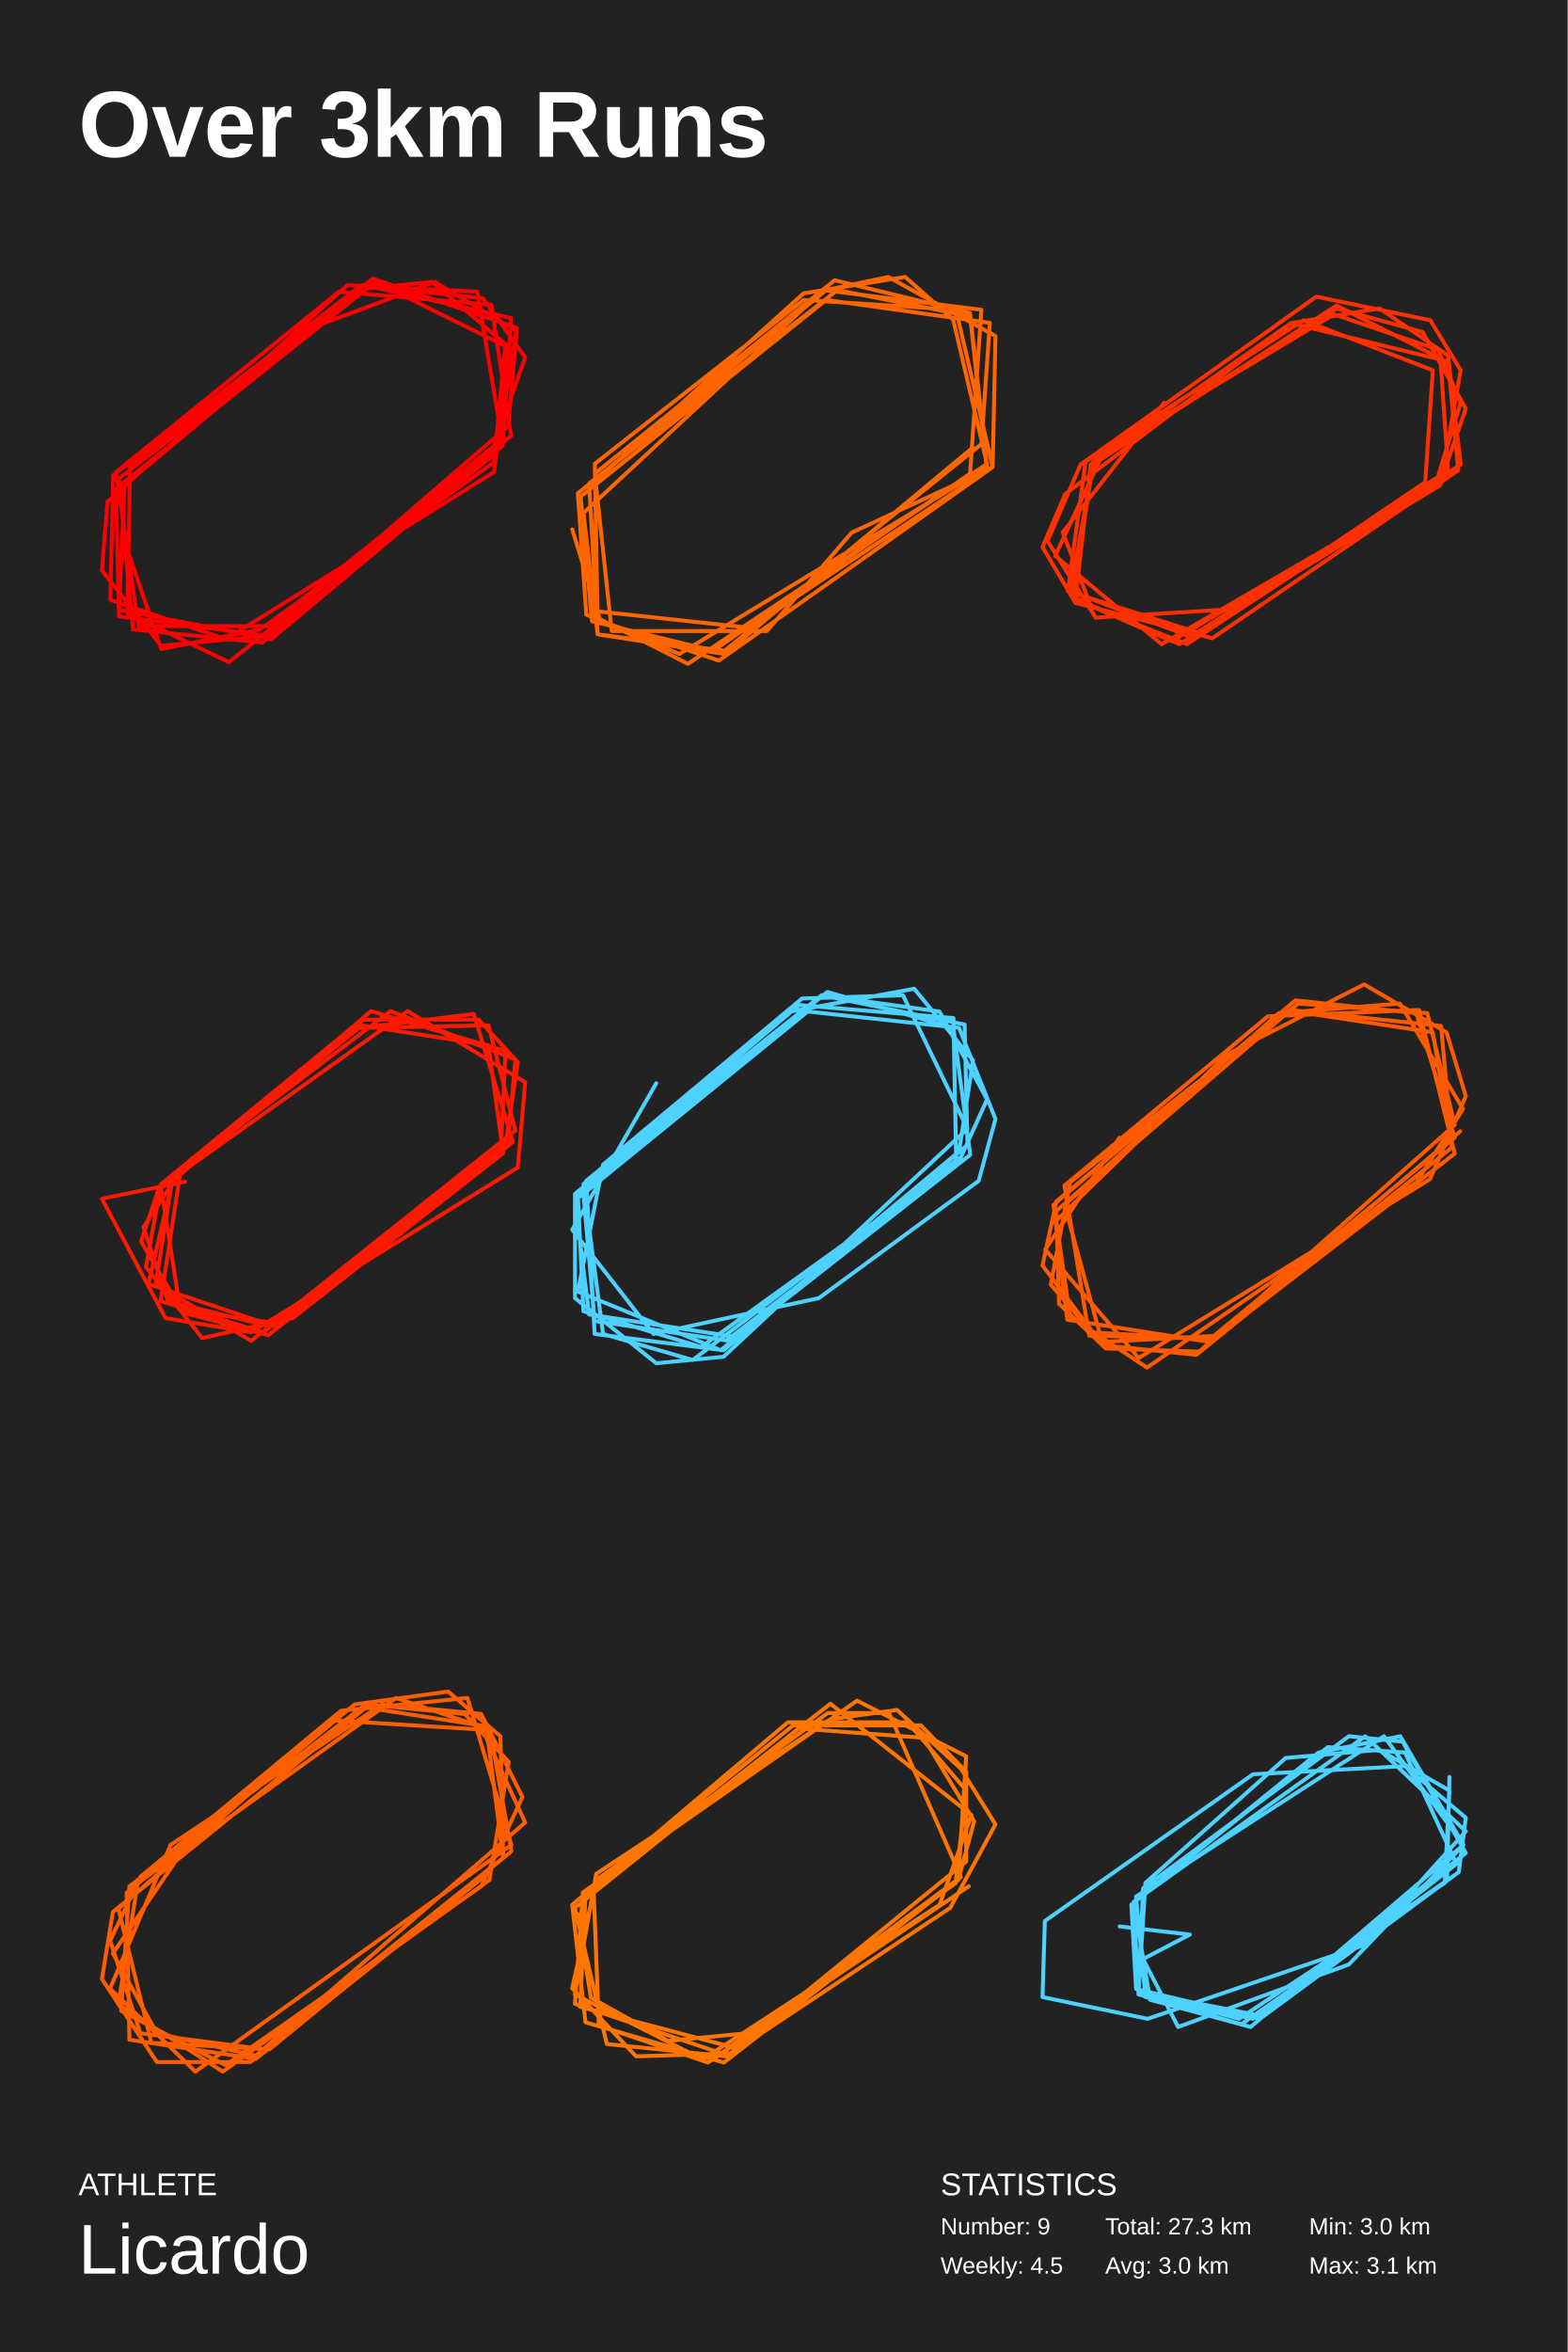
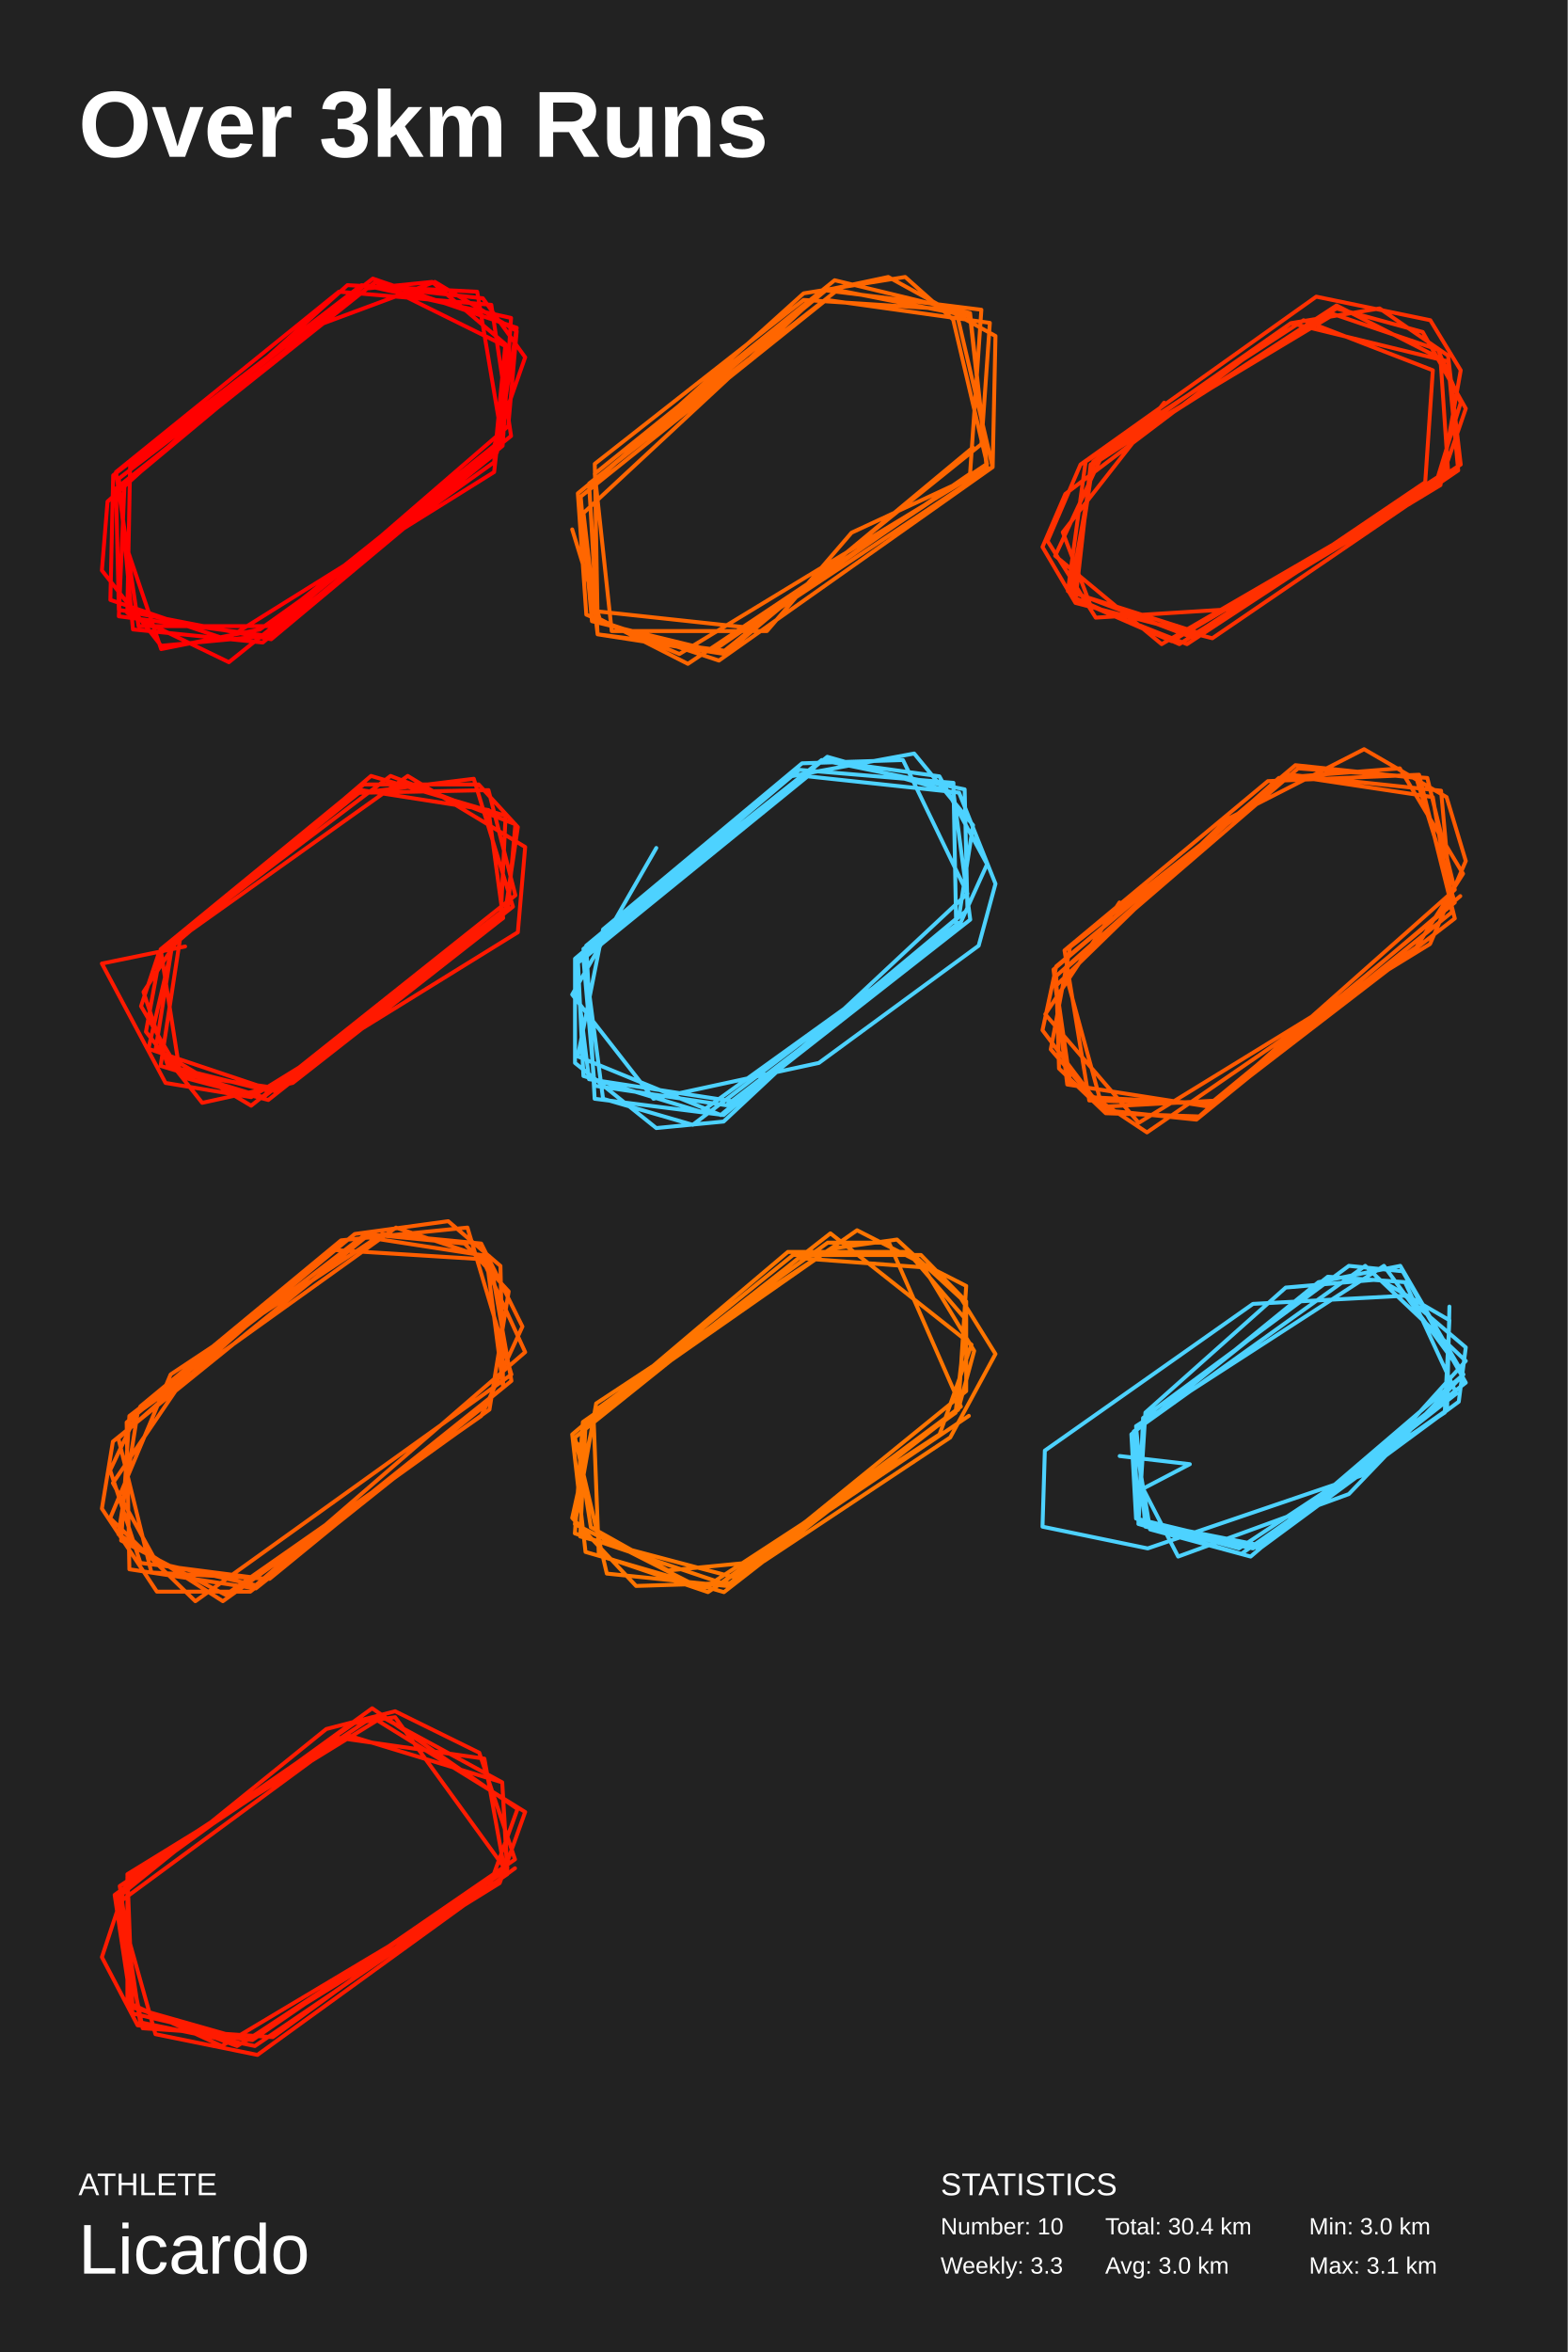
<svg xmlns="http://www.w3.org/2000/svg" baseProfile="full" height="300mm" version="1.1" viewBox="0,0,200,300" width="200mm">
  <defs />
  <rect fill="#222222" height="300" width="200" x="0" y="0" />
  <text fill="#FFFFFF" style="font-size:12px; font-family:Arial; font-weight:bold;" x="10" y="20">Over 3km Runs</text>
  <text fill="#FFFFFF" style="font-size:4px; font-family:Arial" x="10" y="280">ATHLETE</text>
  <text fill="#FFFFFF" style="font-size:9px; font-family:Arial" x="10" y="290">Licardo</text>
  <text fill="#FFFFFF" style="font-size:4px; font-family:Arial" x="120" y="280">STATISTICS</text>
-   <text fill="#FFFFFF" style="font-size:3px; font-family:Arial" x="120" y="285">Number: 9</text>
-   <text fill="#FFFFFF" style="font-size:3px; font-family:Arial" x="120" y="290">Weekly: 4.5</text>
-   <text fill="#FFFFFF" style="font-size:3px; font-family:Arial" x="141" y="285">Total: 27.3 km</text>
+   <text fill="#FFFFFF" style="font-size:3px; font-family:Arial" x="120" y="285">Number: 10</text>
+   <text fill="#FFFFFF" style="font-size:3px; font-family:Arial" x="120" y="290">Weekly: 3.3</text>
+   <text fill="#FFFFFF" style="font-size:3px; font-family:Arial" x="141" y="285">Total: 30.4 km</text>
  <text fill="#FFFFFF" style="font-size:3px; font-family:Arial" x="141" y="290">Avg: 3.0 km</text>
  <text fill="#FFFFFF" style="font-size:3px; font-family:Arial" x="167" y="285">Min: 3.0 km</text>
  <text fill="#FFFFFF" style="font-size:3px; font-family:Arial" x="167" y="290">Max: 3.1 km</text>
  <polyline fill="none" points="15.88,68.991 20.56,82.791 33.16,80.282 63.04,58.955 64.48,43.9 55.12,35.954 46.84,36.791 14.8,62.3 15.16,77.773 34.6,81.536 64.12,56.864 65.2,40.555 46.48,36.373 15.88,61.882 15.16,78.609 34.24,81.118 63.4,57.7 65.92,41.809 47.56,35.536 16.6,59.373 16.24,78.191 29.2,84.464 65.2,55.609 62.68,38.882 43.24,37.209 14.8,60.209 17.68,79.864 34.24,79.864 63.04,56.864 67.0,45.573 61.6,38.045 46.12,36.373 14.44,60.627 14.08,76.518 28.84,81.536 63.04,60.209 64.84,44.318 47.92,35.954 15.16,61.046 16.96,80.282 33.52,81.955 64.12,56.446 60.88,37.209 44.32,36.373 13.72,63.973 13.0,72.755 20.56,82.373 33.88,81.118 64.84,54.355 65.92,42.227 55.48,35.954 37.48,42.645" stroke="#ff0000" stroke-linecap="round" stroke-linejoin="round" stroke-width="0.5" />
  <polyline fill="none" points="73.0,67.527 76.6,79.236 91.72,84.255 126.64,59.582 127.0,42.855 113.32,35.327 105.4,37 73.72,62.927 74.8,78.4 86.68,83.418 125.92,59.582 123.76,39.927 106.48,35.745 75.88,60.418 78.04,80.491 97.84,80.491 108.64,67.946 126.64,59.582 121.96,39.509 102.52,38.254 75.88,59.164 76.24,78.818 87.76,84.673 125.92,59.164 121.6,40.764 115.48,35.327 102.52,37.418 75.16,62.091 76.24,77.982 95.68,80.073 125.92,60 123.76,40.345 106.84,37 75.16,61.673 76.24,80.909 92.44,83 125.2,56.655 126.28,41.182 105.4,38.254 74.08,63.346 75.52,79.236 91.0,83 123.76,60.418 125.2,39.509 105.04,37 74.44,65.436 76.24,80.909 92.44,83.418 124.12,57.073" stroke="#ff6600" stroke-linecap="round" stroke-linejoin="round" stroke-width="0.5" />
  <polyline fill="none" points="148.521,51.361 135.587,67.888 139.144,77.278 149.491,81.786 183.12,61.878 186.353,51.361 183.443,44.6 170.186,40.092 140.76,57.746 134.617,70.893 148.198,82.161 183.766,61.503 187.0,52.112 181.503,42.346 170.509,39.341 139.144,59.249 137.204,76.527 151.431,82.161 186.353,59.249 184.737,45.351 176.006,39.341 164.689,41.219 135.91,63.005 133.0,69.766 137.204,76.903 154.665,81.41 186.03,60 184.737,46.102 164.689,41.219 139.467,58.873 136.88,76.151 150.461,82.161 184.737,60 183.766,45.727 170.509,38.966 139.467,59.249 136.557,75.4 152.401,81.41 181.826,61.503 182.796,47.229 166.305,40.844 138.497,58.873 136.234,75.4 152.725,80.659 183.766,61.878 186.353,47.229 182.473,40.844 167.922,37.839 137.85,59.249 133.647,69.015 139.79,78.781 157.898,77.654" stroke="#ff3000" stroke-linecap="round" stroke-linejoin="round" stroke-width="0.5" />
-   <polyline fill="none" points="23.613,150.725 13.0,152.901 21.116,168.129 32.04,169.942 66.064,148.912 67.0,138.035 52.017,128.97 22.988,149.637 20.491,165.954 33.601,169.942 64.503,146.012 66.064,135.497 61.069,130.058 46.399,130.058 22.052,150.363 18.931,163.778 35.162,169.217 63.879,147.099 64.503,134.046 47.335,128.97 22.364,150.363 18.306,156.527 21.428,165.954 34.538,169.217 64.815,145.649 65.751,135.134 49.832,128.97 22.052,150 19.867,163.778 32.04,171.03 65.751,144.199 62.318,130.783 44.838,131.146 20.491,151.088 22.988,167.042 35.786,168.855 64.191,147.099 62.318,133.321 46.087,130.783 20.179,151.813 17.994,158.34 23.301,167.404 34.225,170.305 65.439,145.649 60.445,129.333 45.775,131.146 20.491,151.45 18.618,161.603 25.798,170.667 37.347,168.129 63.254,147.825" stroke="#ff1900" stroke-linecap="round" stroke-linejoin="round" stroke-width="0.5" />
-   <polyline fill="none" points="83.728,138.161 73.0,156.854 83.371,170.148 104.47,165.578 124.854,150.623 127.0,142.73 122.351,131.099 103.04,129.022 74.43,152.285 75.861,168.486 92.669,170.978 121.993,148.546 121.636,129.852 101.967,128.191 73.358,152.285 73.358,165.578 83.728,173.886 92.311,173.055 123.424,143.977 115.199,126.945 102.325,127.36 76.934,148.546 73.715,164.747 91.954,172.225 122.351,146.884 124.139,135.253 116.629,126.114 100.894,129.022 74.788,150.623 75.861,170.148 92.311,172.225 123.424,146.054 123.066,130.683 104.828,126.945 73.358,153.116 75.146,167.655 94.099,170.563 123.781,147.3 121.636,131.099 105.543,126.529 73.715,152.285 74.43,167.24 89.45,171.809 122.351,148.131 125.927,140.238 119.848,129.022 104.828,126.945 74.43,151.039 76.934,170.148 88.377,173.471 122.351,147.715" stroke="#4dd2ff" stroke-linecap="round" stroke-linejoin="round" stroke-width="0.5" />
-   <polyline fill="none" points="142.818,145.112 133.351,159.368 145.273,173.217 182.442,150.407 187.0,139.817 184.545,131.671 174.026,125.561 156.494,134.522 134.753,155.703 136.506,167.922 146.325,174.439 180.688,150.815 186.649,141.446 178.584,128.005 163.156,129.227 134.753,154.481 135.104,166.293 141.065,171.995 152.987,172.403 185.597,143.483 182.091,129.227 165.61,128.005 135.805,153.666 140.714,171.588 152.636,172.81 185.247,146.334 183.844,130.856 164.558,128.819 136.506,150.815 134.052,163.849 139.312,169.959 154.39,170.773 185.597,145.112 180.688,129.227 165.26,127.597 134.403,153.666 136.156,168.33 154.39,171.181 185.247,146.334 182.792,131.671 163.857,128.819 134.753,153.259 133.0,161.405 140.364,171.181 155.442,170.366 185.597,147.149 181.039,128.819 161.753,129.634 135.805,151.222 138.961,170.366 155.091,170.773 186.299,144.298" stroke="#ff5a00" stroke-linecap="round" stroke-linejoin="round" stroke-width="0.5" />
-   <polyline fill="none" points="24.922,233.687 14.403,249.165 20.013,259.348 32.636,262.199 67.0,232.465 61.39,220.245 50.519,216.579 17.558,240.204 15.104,255.682 28.429,264.236 62.442,239.796 64.896,224.725 59.286,218.616 46.662,217.394 16.506,240.611 15.455,256.497 28.779,263.421 61.39,240.611 66.649,229.206 61.39,218.616 48.766,217.394 21.766,235.316 14.052,253.645 24.922,264.236 65.247,235.316 59.636,216.579 43.506,218.208 17.909,239.389 14.052,247.536 17.909,259.348 33.688,261.384 64.195,236.945 62.091,220.652 42.455,219.43 15.104,243.462 19.312,260.57 34.39,261.384 65.247,236.131 62.442,220.245 46.662,217.801 14.403,243.87 13.0,252.423 20.013,263.014 31.935,263.014 64.195,236.945 63.844,221.467 57.182,215.764 45.26,217.394 16.156,241.426 16.506,260.162 32.636,262.606 61.74,239.389" stroke="#ff5e00" stroke-linecap="round" stroke-linejoin="round" stroke-width="0.5" />
-   <polyline fill="none" points="73.679,244.142 75.377,254.794 85.226,260.317 97.453,259.134 121.226,243.353 127.0,232.702 122.585,225.6 114.434,218.105 105.943,219.288 76.057,239.014 73.34,254.4 89.642,262.684 119.868,242.959 123.943,231.518 105.943,217.316 74.698,241.775 74.019,255.978 93.377,261.106 122.585,239.408 113.415,218.499 105.604,218.499 76.057,239.803 73.0,253.611 81.151,262.29 93.717,261.895 122.245,239.803 123.264,224.022 109.34,216.921 74.358,241.381 73.34,255.583 92.019,261.895 121.906,240.197 123.264,228.362 115.792,219.683 100.509,219.683 73.0,242.959 74.698,257.95 92.358,263.079 122.245,239.803 124.283,232.307 117.83,221.655 101.868,220.472 73.34,243.353 77.415,260.712 92.698,262.29 123.264,237.436 123.264,225.995 117.491,220.077 101.189,220.077 75.717,240.592 76.396,258.345 90.321,263.079 123.604,240.592" stroke="#ff7500" stroke-linecap="round" stroke-linejoin="round" stroke-width="0.5" />
-   <polyline fill="none" points="142.845,245.718 151.796,246.758 145.829,249.877 150.304,258.541 172.083,250.57 186.702,235.321 176.558,221.459 144.934,241.906 146.127,254.729 159.851,257.501 187.0,236.361 178.945,222.152 172.083,221.459 145.829,240.866 145.232,254.036 161.044,257.155 185.807,237.747 179.243,223.538 169.398,222.845 144.635,242.599 146.724,255.075 159.552,258.541 186.702,235.321 178.646,221.459 168.204,223.538 144.337,242.946 144.934,253.689 160.746,257.501 186.105,238.787 187.0,231.856 179.243,225.271 159.851,226.311 133.298,245.025 133.0,254.729 146.425,257.501 173.873,248.144 187.0,233.589 174.171,221.459 144.635,242.599 145.232,254.036 158.061,257.501 184.315,240.173 184.912,228.39 175.961,223.192 164.028,224.231 146.127,240.173 145.232,254.382 158.359,258.194 184.613,239.827 184.912,226.657" stroke="#4dd2ff" stroke-linecap="round" stroke-linejoin="round" stroke-width="0.5" />
+   <polyline fill="none" points="23.613,120.725 13.0,122.901 21.116,138.129 32.04,139.942 66.064,118.912 67.0,108.035 52.017,98.97 22.988,119.637 20.491,135.954 33.601,139.942 64.503,116.012 66.064,105.497 61.069,100.058 46.399,100.058 22.052,120.363 18.931,133.778 35.162,139.217 63.879,117.099 64.503,104.046 47.335,98.97 22.364,120.363 18.306,126.527 21.428,135.954 34.538,139.217 64.815,115.649 65.751,105.134 49.832,98.97 22.052,120 19.867,133.778 32.04,141.03 65.751,114.199 62.318,100.783 44.838,101.146 20.491,121.088 22.988,137.042 35.786,138.855 64.191,117.099 62.318,103.321 46.087,100.783 20.179,121.813 17.994,128.34 23.301,137.404 34.225,140.305 65.439,115.649 60.445,99.333 45.775,101.146 20.491,121.45 18.618,131.603 25.798,140.667 37.347,138.129 63.254,117.825" stroke="#ff1900" stroke-linecap="round" stroke-linejoin="round" stroke-width="0.5" />
+   <polyline fill="none" points="83.728,108.161 73.0,126.854 83.371,140.148 104.47,135.578 124.854,120.623 127.0,112.73 122.351,101.099 103.04,99.022 74.43,122.285 75.861,138.486 92.669,140.978 121.993,118.546 121.636,99.852 101.967,98.191 73.358,122.285 73.358,135.578 83.728,143.886 92.311,143.055 123.424,113.977 115.199,96.945 102.325,97.36 76.934,118.546 73.715,134.747 91.954,142.225 122.351,116.884 124.139,105.253 116.629,96.114 100.894,99.022 74.788,120.623 75.861,140.148 92.311,142.225 123.424,116.054 123.066,100.683 104.828,96.945 73.358,123.116 75.146,137.655 94.099,140.563 123.781,117.3 121.636,101.099 105.543,96.529 73.715,122.285 74.43,137.24 89.45,141.809 122.351,118.131 125.927,110.238 119.848,99.022 104.828,96.945 74.43,121.039 76.934,140.148 88.377,143.471 122.351,117.715" stroke="#4dd2ff" stroke-linecap="round" stroke-linejoin="round" stroke-width="0.5" />
+   <polyline fill="none" points="142.818,115.112 133.351,129.368 145.273,143.217 182.442,120.407 187.0,109.817 184.545,101.671 174.026,95.561 156.494,104.522 134.753,125.703 136.506,137.922 146.325,144.439 180.688,120.815 186.649,111.446 178.584,98.005 163.156,99.227 134.753,124.481 135.104,136.293 141.065,141.995 152.987,142.403 185.597,113.483 182.091,99.227 165.61,98.005 135.805,123.666 140.714,141.588 152.636,142.81 185.247,116.334 183.844,100.856 164.558,98.819 136.506,120.815 134.052,133.849 139.312,139.959 154.39,140.773 185.597,115.112 180.688,99.227 165.26,97.597 134.403,123.666 136.156,138.33 154.39,141.181 185.247,116.334 182.792,101.671 163.857,98.819 134.753,123.259 133.0,131.405 140.364,141.181 155.442,140.366 185.597,117.149 181.039,98.819 161.753,99.634 135.805,121.222 138.961,140.366 155.091,140.773 186.299,114.298" stroke="#ff5a00" stroke-linecap="round" stroke-linejoin="round" stroke-width="0.5" />
+   <polyline fill="none" points="24.922,173.687 14.403,189.165 20.013,199.348 32.636,202.199 67.0,172.465 61.39,160.245 50.519,156.579 17.558,180.204 15.104,195.682 28.429,204.236 62.442,179.796 64.896,164.725 59.286,158.616 46.662,157.394 16.506,180.611 15.455,196.497 28.779,203.421 61.39,180.611 66.649,169.206 61.39,158.616 48.766,157.394 21.766,175.316 14.052,193.645 24.922,204.236 65.247,175.316 59.636,156.579 43.506,158.208 17.909,179.389 14.052,187.536 17.909,199.348 33.688,201.384 64.195,176.945 62.091,160.652 42.455,159.43 15.104,183.462 19.312,200.57 34.39,201.384 65.247,176.131 62.442,160.245 46.662,157.801 14.403,183.87 13.0,192.423 20.013,203.014 31.935,203.014 64.195,176.945 63.844,161.467 57.182,155.764 45.26,157.394 16.156,181.426 16.506,200.162 32.636,202.606 61.74,179.389" stroke="#ff5e00" stroke-linecap="round" stroke-linejoin="round" stroke-width="0.5" />
+   <polyline fill="none" points="73.679,184.142 75.377,194.794 85.226,200.317 97.453,199.134 121.226,183.353 127.0,172.702 122.585,165.6 114.434,158.105 105.943,159.288 76.057,179.014 73.34,194.4 89.642,202.684 119.868,182.959 123.943,171.518 105.943,157.316 74.698,181.775 74.019,195.978 93.377,201.106 122.585,179.408 113.415,158.499 105.604,158.499 76.057,179.803 73.0,193.611 81.151,202.29 93.717,201.895 122.245,179.803 123.264,164.022 109.34,156.921 74.358,181.381 73.34,195.583 92.019,201.895 121.906,180.197 123.264,168.362 115.792,159.683 100.509,159.683 73.0,182.959 74.698,197.95 92.358,203.079 122.245,179.803 124.283,172.307 117.83,161.655 101.868,160.472 73.34,183.353 77.415,200.712 92.698,202.29 123.264,177.436 123.264,165.995 117.491,160.077 101.189,160.077 75.717,180.592 76.396,198.345 90.321,203.079 123.604,180.592" stroke="#ff7500" stroke-linecap="round" stroke-linejoin="round" stroke-width="0.5" />
+   <polyline fill="none" points="142.845,185.718 151.796,186.758 145.829,189.877 150.304,198.541 172.083,190.57 186.702,175.321 176.558,161.459 144.934,181.906 146.127,194.729 159.851,197.501 187.0,176.361 178.945,162.152 172.083,161.459 145.829,180.866 145.232,194.036 161.044,197.155 185.807,177.747 179.243,163.538 169.398,162.845 144.635,182.599 146.724,195.075 159.552,198.541 186.702,175.321 178.646,161.459 168.204,163.538 144.337,182.946 144.934,193.689 160.746,197.501 186.105,178.787 187.0,171.856 179.243,165.271 159.851,166.311 133.298,185.025 133.0,194.729 146.425,197.501 173.873,188.144 187.0,173.589 174.171,161.459 144.635,182.599 145.232,194.036 158.061,197.501 184.315,180.173 184.912,168.39 175.961,163.192 164.028,164.231 146.127,180.173 145.232,194.382 158.359,198.194 184.613,179.827 184.912,166.657" stroke="#4dd2ff" stroke-linecap="round" stroke-linejoin="round" stroke-width="0.5" />
+   <polyline fill="none" points="15.602,245.101 16.904,255.682 28.289,260.972 62.446,240.567 66.024,230.742 47.482,217.894 14.627,241.701 16.904,256.816 31.542,260.216 64.723,238.3 64.072,227.341 48.783,219.028 16.253,239.055 16.904,256.06 31.542,260.216 64.398,238.677 61.795,224.318 43.253,221.673 16.253,239.433 16.253,255.682 30.241,260.972 63.747,240.189 67.0,231.12 47.482,219.028 15.277,240.567 17.88,257.949 32.518,260.972 64.723,239.055 64.072,227.341 44.229,221.295 14.952,242.834 18.205,258.705 34.795,259.839 64.398,238.3 50.41,219.028 45.205,219.784 16.253,239.811 13.0,249.636 17.554,258.327 32.193,260.216 65.699,237.166 61.145,223.562 50.41,218.272 41.627,220.539 14.952,242.078 19.831,259.461 32.843,262.106 65.699,238.3" stroke="#ff1b00" stroke-linecap="round" stroke-linejoin="round" stroke-width="0.5" />
</svg>
